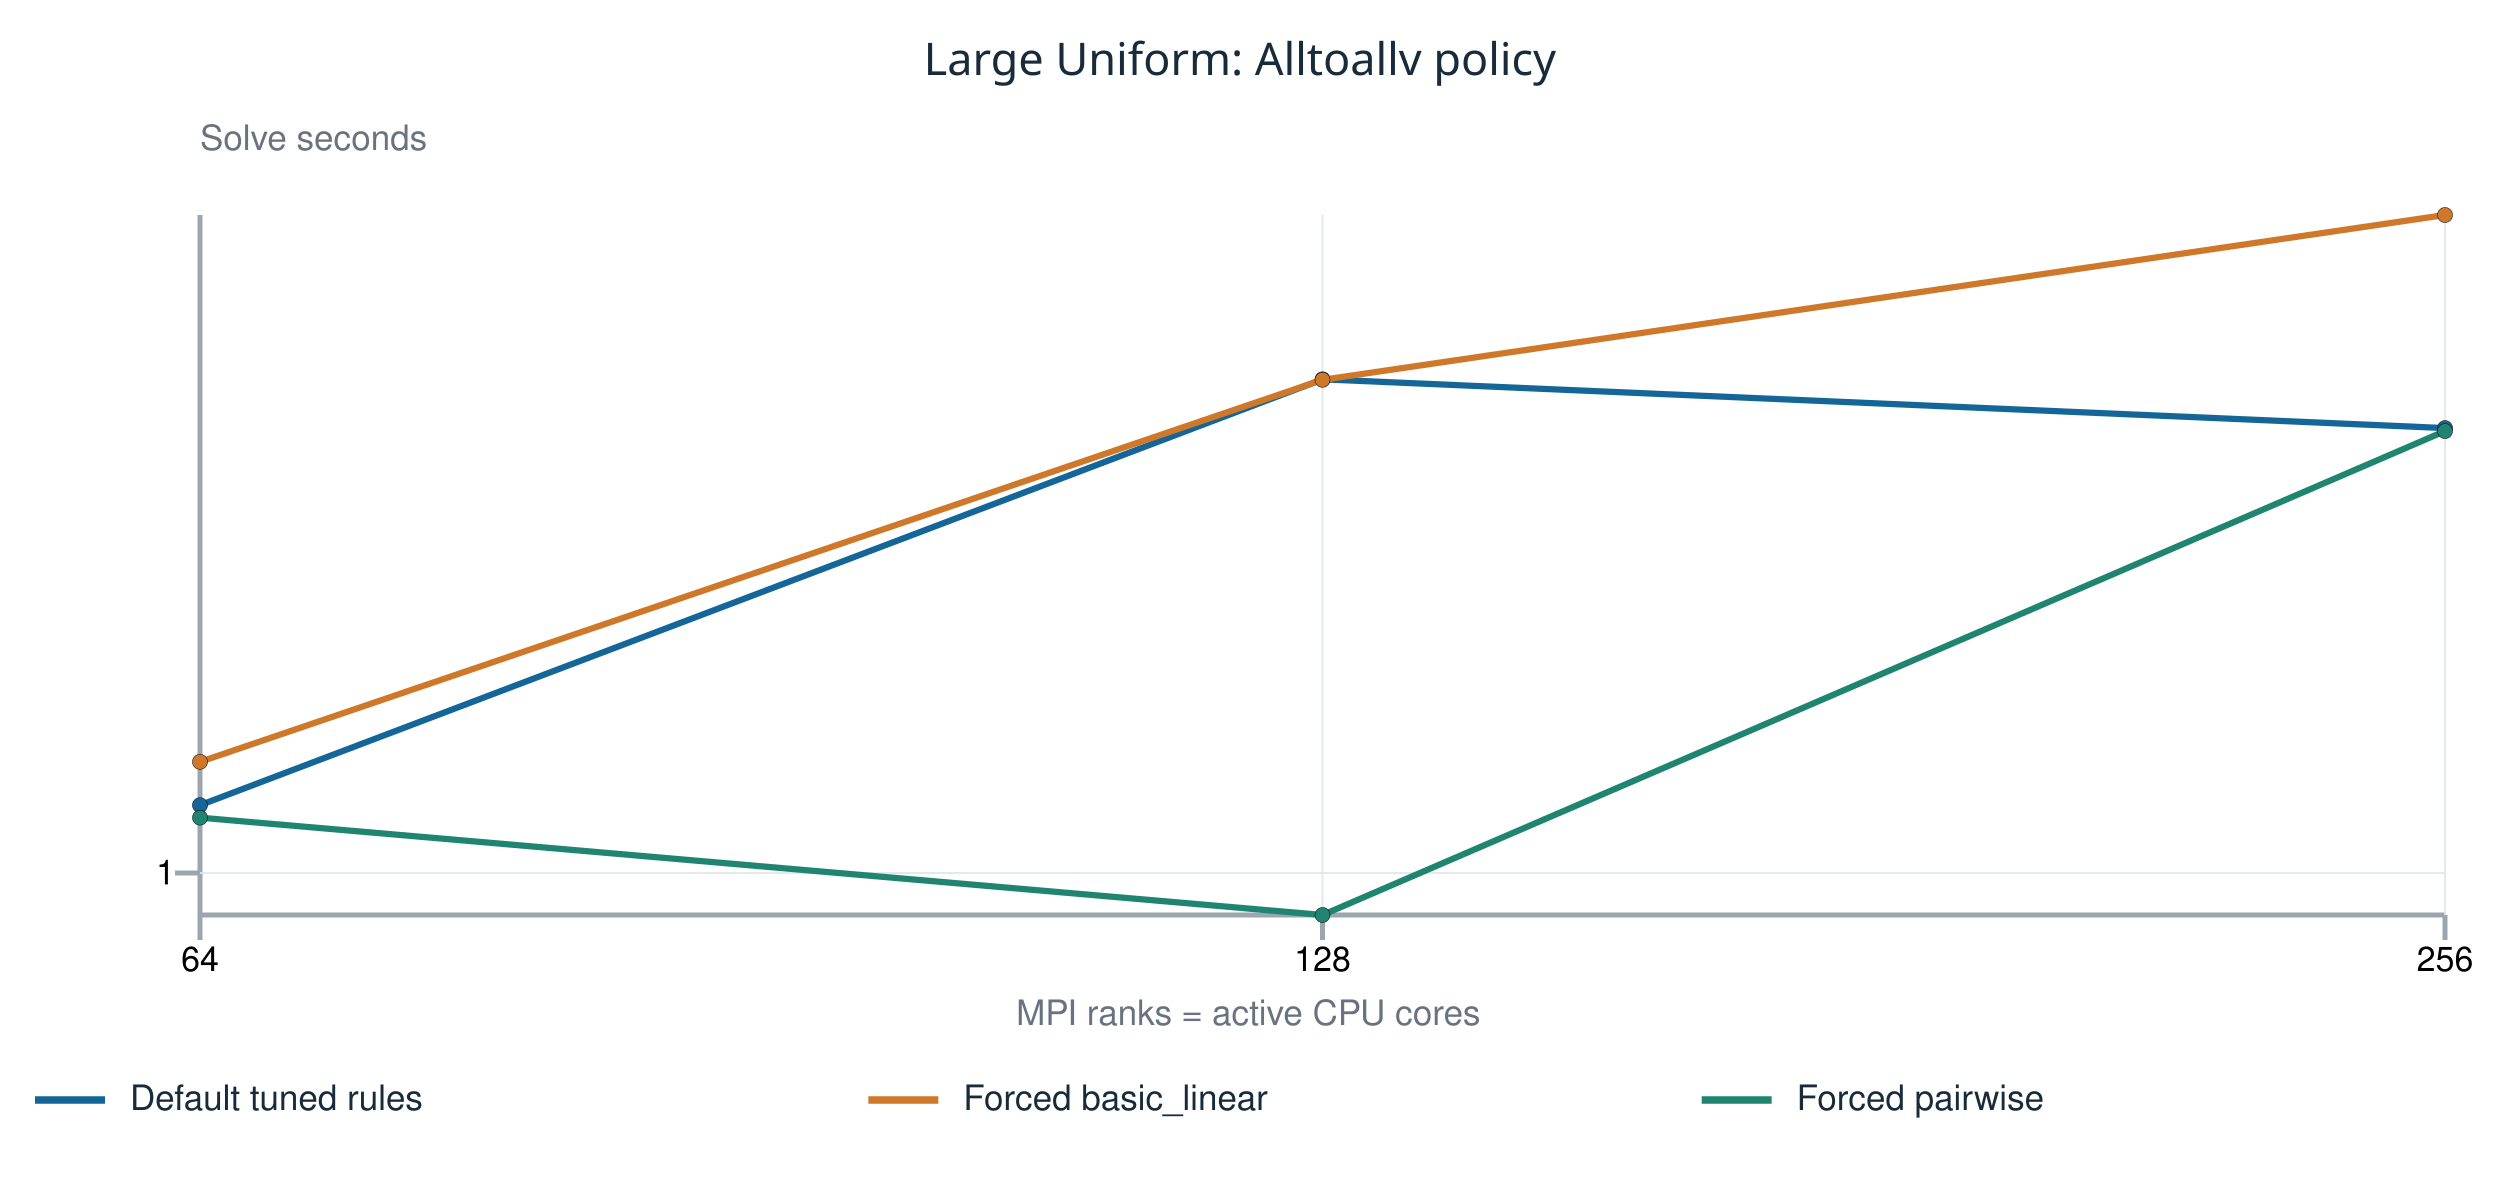
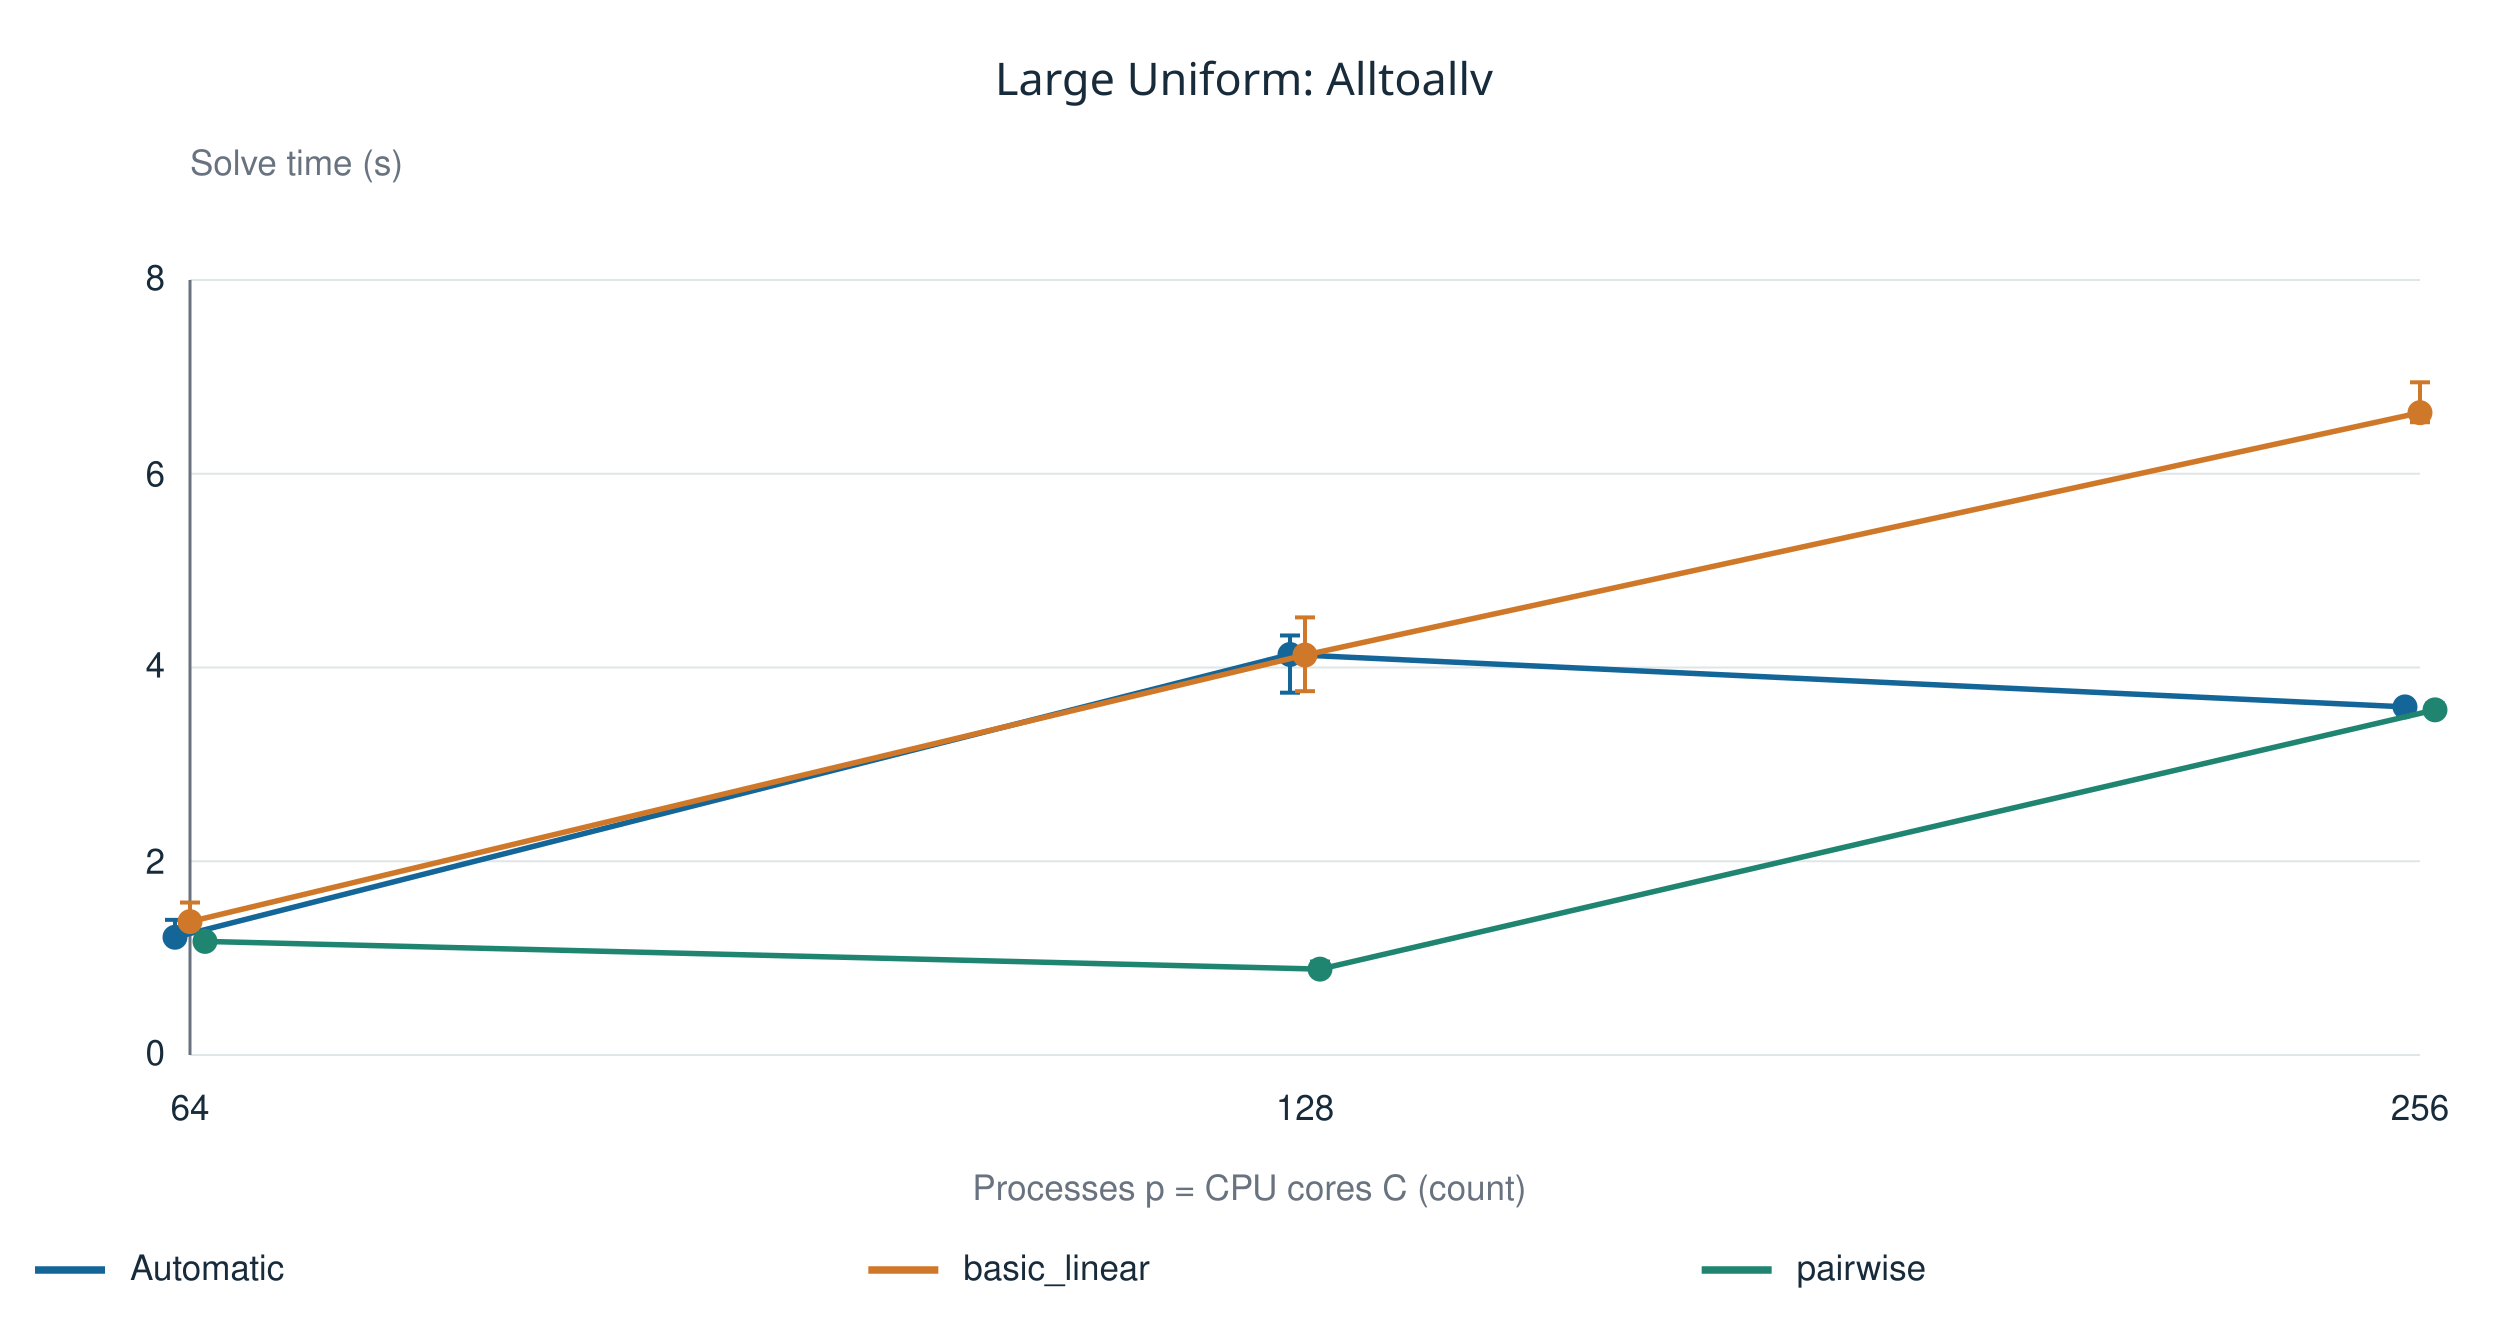
- <svg xmlns="http://www.w3.org/2000/svg" width="500" height="240" preserveAspectRatio="xMinYMin meet" viewBox="0 0 500 240" version="1.0" fill-rule="evenodd">
+ <svg xmlns="http://www.w3.org/2000/svg" width="500" height="265" preserveAspectRatio="xMinYMin meet" viewBox="0 0 500 265" version="1.0" fill-rule="evenodd">
  <clipPath id="clip">
-     <rect x="0" y="0" width="500" height="240" />
+     <rect x="0" y="0" width="500" height="265" />
  </clipPath>
-   <g id="group" transform="scale(1,-1) translate(0,-240)" style="clip-path: url(#clip)">
+   <g id="group" transform="scale(1,-1) translate(0,-265)" style="clip-path: url(#clip)">
    <g transform="">
-       <g transform="">
-         <g transform="">
-           <g transform="">
-             <path d="M 40,57 L 489,57 Z" style="stroke: rgb(61%,65%,69%); stroke-linecap: butt; stroke-width: 1;" />
-           </g>
-           <g transform="">
-             <path d="M 40,57 L 40,52 Z" style="stroke: rgb(61%,65%,69%); stroke-linecap: butt; stroke-width: 1;" />
-             <path d="M 264.5,57 L 264.5,52 Z" style="stroke: rgb(61%,65%,69%); stroke-linecap: butt; stroke-width: 1;" />
-             <path d="M 489,57 L 489,52 Z" style="stroke: rgb(61%,65%,69%); stroke-linecap: butt; stroke-width: 1;" />
-           </g>
-           <g transform="">
-             <g transform=" matrix(1,0,0,1,40,52)">
-               <text x="-3.781" y="-6.8" style="font-family: Helvetica; font-size: 6.8px;fill: rgb(0%,0%,0%); stroke:none;" transform="translate(0,-13) scale(1,-1)">64</text>
-             </g>
-             <g transform=" matrix(1,0,0,1,264.5,52)">
-               <text x="-5.671" y="-6.8" style="font-family: Helvetica; font-size: 6.8px;fill: rgb(0%,0%,0%); stroke:none;" transform="translate(0,-13) scale(1,-1)">128</text>
-             </g>
-             <g transform=" matrix(1,0,0,1,489,52)">
-               <text x="-5.671" y="-6.8" style="font-family: Helvetica; font-size: 6.8px;fill: rgb(0%,0%,0%); stroke:none;" transform="translate(0,-13) scale(1,-1)">256</text>
-             </g>
-           </g>
-         </g>
-         <g transform="">
-           <g transform="">
-             <path d="M 40,57 L 40,197 Z" style="stroke: rgb(61%,65%,69%); stroke-linecap: butt; stroke-width: 1;" />
-           </g>
-           <g transform="">
-             <path d="M 40,65.399 L 35,65.399 Z" style="stroke: rgb(61%,65%,69%); stroke-linecap: butt; stroke-width: 1;" />
-           </g>
-           <g transform="">
-             <g transform=" matrix(1,0,0,1,35,65.39857)">
-               <text x="-3.781" y="-2.72" style="font-family: Helvetica; font-size: 6.8px;fill: rgb(0%,0%,0%); stroke:none;" transform="translate(0,-5) scale(1,-1)">1</text>
-             </g>
-           </g>
-         </g>
-         <path d="M 264.5,57 L 264.5,197 Z" style="stroke: rgb(88%,90%,91%); stroke-linecap: butt; stroke-width: 0.35;" />
-         <path d="M 489,57 L 489,197 Z" style="stroke: rgb(88%,90%,91%); stroke-linecap: butt; stroke-width: 0.35;" />
-         <path d="M 40,65.399 L 489,65.399 Z" style="stroke: rgb(88%,90%,91%); stroke-linecap: butt; stroke-width: 0.35;" />
-         <g transform="">
-           <polyline points="40 78.965, 264.5 164.137, 489 154.383" style="stroke: rgb(8%,40%,60%); stroke-linecap: round; stroke-width: 1.25; fill: None; fill-rule: evenodd;" />
-           <circle cx="40.0" cy="78.965" r="1.5" style="stroke: rgb(0%,0%,0%); stroke-linecap: butt; stroke-width: 0.1; fill: rgb(8%,40%,60%); fill-rule: evenodd;" />
-           <circle cx="264.5" cy="164.137" r="1.5" style="stroke: rgb(0%,0%,0%); stroke-linecap: butt; stroke-width: 0.1; fill: rgb(8%,40%,60%); fill-rule: evenodd;" />
-           <circle cx="489.0" cy="154.383" r="1.5" style="stroke: rgb(0%,0%,0%); stroke-linecap: butt; stroke-width: 0.1; fill: rgb(8%,40%,60%); fill-rule: evenodd;" />
-           <polyline points="40 87.629, 264.5 164.042, 489 197" style="stroke: rgb(81%,47%,16%); stroke-linecap: round; stroke-width: 1.25; fill: None; fill-rule: evenodd;" />
-           <circle cx="40.0" cy="87.629" r="1.5" style="stroke: rgb(0%,0%,0%); stroke-linecap: butt; stroke-width: 0.1; fill: rgb(81%,47%,16%); fill-rule: evenodd;" />
-           <circle cx="264.5" cy="164.042" r="1.5" style="stroke: rgb(0%,0%,0%); stroke-linecap: butt; stroke-width: 0.1; fill: rgb(81%,47%,16%); fill-rule: evenodd;" />
-           <circle cx="489.0" cy="197.0" r="1.5" style="stroke: rgb(0%,0%,0%); stroke-linecap: butt; stroke-width: 0.1; fill: rgb(81%,47%,16%); fill-rule: evenodd;" />
-           <polyline points="40 76.468, 264.5 57, 489 153.787" style="stroke: rgb(12%,52%,44%); stroke-linecap: round; stroke-width: 1.25; fill: None; fill-rule: evenodd;" />
-           <circle cx="40.0" cy="76.468" r="1.5" style="stroke: rgb(0%,0%,0%); stroke-linecap: butt; stroke-width: 0.1; fill: rgb(12%,52%,44%); fill-rule: evenodd;" />
-           <circle cx="264.5" cy="57.0" r="1.5" style="stroke: rgb(0%,0%,0%); stroke-linecap: butt; stroke-width: 0.1; fill: rgb(12%,52%,44%); fill-rule: evenodd;" />
-           <circle cx="489.0" cy="153.788" r="1.5" style="stroke: rgb(0%,0%,0%); stroke-linecap: butt; stroke-width: 0.1; fill: rgb(12%,52%,44%); fill-rule: evenodd;" />
-         </g>
-       </g>
-       <text x="184.737" y="225" style="font-family: Helvetica-Bold; font-size: 9px;fill: rgb(9%,17%,23%); stroke:none;" transform="translate(0,450) scale(1,-1)">Large Uniform: Alltoallv policy</text>
-       <text x="40.0" y="210" style="font-family: Helvetica; font-size: 7px;fill: rgb(41%,45%,50%); stroke:none;" transform="translate(0,420) scale(1,-1)">Solve seconds</text>
-       <text x="203.222" y="35" style="font-family: Helvetica; font-size: 7px;fill: rgb(41%,45%,50%); stroke:none;" transform="translate(0,70) scale(1,-1)">MPI ranks = active CPU cores</text>
-       <path d="M 7,20 L 21,20 Z" style="stroke: rgb(8%,40%,60%); stroke-linecap: butt; stroke-width: 1.5;" />
-       <text x="26.0" y="18" style="font-family: Helvetica; font-size: 7px;fill: rgb(9%,17%,23%); stroke:none;" transform="translate(0,36) scale(1,-1)">Default tuned rules</text>
-       <path d="M 173.667,20 L 187.667,20 Z" style="stroke: rgb(81%,47%,16%); stroke-linecap: butt; stroke-width: 1.5;" />
-       <text x="192.667" y="18" style="font-family: Helvetica; font-size: 7px;fill: rgb(9%,17%,23%); stroke:none;" transform="translate(0,36) scale(1,-1)">Forced basic_linear</text>
-       <path d="M 340.333,20 L 354.333,20 Z" style="stroke: rgb(12%,52%,44%); stroke-linecap: butt; stroke-width: 1.5;" />
-       <text x="359.333" y="18" style="font-family: Helvetica; font-size: 7px;fill: rgb(9%,17%,23%); stroke:none;" transform="translate(0,36) scale(1,-1)">Forced pairwise</text>
+       <path d="M 38,54 L 484,54 Z" style="stroke: rgb(88%,90%,91%); stroke-linecap: butt; stroke-width: 0.4;" />
+       <text x="29.108" y="52.0" style="font-family: Helvetica; font-size: 7px;fill: rgb(9%,17%,23%); stroke:none;" transform="translate(0,104) scale(1,-1)">0</text>
+       <path d="M 38,92.75 L 484,92.75 Z" style="stroke: rgb(88%,90%,91%); stroke-linecap: butt; stroke-width: 0.4;" />
+       <text x="29.108" y="90.75" style="font-family: Helvetica; font-size: 7px;fill: rgb(9%,17%,23%); stroke:none;" transform="translate(0,181) scale(1,-1)">2</text>
+       <path d="M 38,131.5 L 484,131.5 Z" style="stroke: rgb(88%,90%,91%); stroke-linecap: butt; stroke-width: 0.4;" />
+       <text x="29.108" y="129.5" style="font-family: Helvetica; font-size: 7px;fill: rgb(9%,17%,23%); stroke:none;" transform="translate(0,259) scale(1,-1)">4</text>
+       <path d="M 38,170.25 L 484,170.25 Z" style="stroke: rgb(88%,90%,91%); stroke-linecap: butt; stroke-width: 0.4;" />
+       <text x="29.108" y="168.25" style="font-family: Helvetica; font-size: 7px;fill: rgb(9%,17%,23%); stroke:none;" transform="translate(0,336) scale(1,-1)">6</text>
+       <path d="M 38,209 L 484,209 Z" style="stroke: rgb(88%,90%,91%); stroke-linecap: butt; stroke-width: 0.4;" />
+       <text x="29.108" y="207.0" style="font-family: Helvetica; font-size: 7px;fill: rgb(9%,17%,23%); stroke:none;" transform="translate(0,414) scale(1,-1)">8</text>
+       <path d="M 38,54 L 38,209 Z" style="stroke: rgb(41%,45%,50%); stroke-linecap: butt; stroke-width: 0.6;" />
+       <text x="34.108" y="41" style="font-family: Helvetica; font-size: 7px;fill: rgb(9%,17%,23%); stroke:none;" transform="translate(0,82) scale(1,-1)">64</text>
+       <text x="255.162" y="41" style="font-family: Helvetica; font-size: 7px;fill: rgb(9%,17%,23%); stroke:none;" transform="translate(0,82) scale(1,-1)">128</text>
+       <text x="478.162" y="41" style="font-family: Helvetica; font-size: 7px;fill: rgb(9%,17%,23%); stroke:none;" transform="translate(0,82) scale(1,-1)">256</text>
+       <path d="M 35,77.29 L 35,81.029 Z" style="stroke: rgb(8%,40%,60%); stroke-linecap: butt; stroke-width: 0.8;" />
+       <path d="M 33,77.29 L 37,77.29 Z" style="stroke: rgb(8%,40%,60%); stroke-linecap: butt; stroke-width: 0.8;" />
+       <path d="M 33,81.029 L 37,81.029 Z" style="stroke: rgb(8%,40%,60%); stroke-linecap: butt; stroke-width: 0.8;" />
+       <circle cx="35.0" cy="77.547" r="2" style="stroke: rgb(8%,40%,60%); stroke-linecap: butt; stroke-width: 1; fill: rgb(8%,40%,60%); fill-rule: evenodd;" />
+       <path d="M 35,77.547 L 258,134.101 Z" style="stroke: rgb(8%,40%,60%); stroke-linecap: butt; stroke-width: 1.1;" />
+       <path d="M 258,126.461 L 258,137.907 Z" style="stroke: rgb(8%,40%,60%); stroke-linecap: butt; stroke-width: 0.8;" />
+       <path d="M 256,126.461 L 260,126.461 Z" style="stroke: rgb(8%,40%,60%); stroke-linecap: butt; stroke-width: 0.8;" />
+       <path d="M 256,137.907 L 260,137.907 Z" style="stroke: rgb(8%,40%,60%); stroke-linecap: butt; stroke-width: 0.8;" />
+       <circle cx="258.0" cy="134.101" r="2" style="stroke: rgb(8%,40%,60%); stroke-linecap: butt; stroke-width: 1; fill: rgb(8%,40%,60%); fill-rule: evenodd;" />
+       <path d="M 258,134.101 L 481,123.621 Z" style="stroke: rgb(8%,40%,60%); stroke-linecap: butt; stroke-width: 1.1;" />
+       <path d="M 481,123.295 L 481,124.499 Z" style="stroke: rgb(8%,40%,60%); stroke-linecap: butt; stroke-width: 0.8;" />
+       <path d="M 479,123.295 L 483,123.295 Z" style="stroke: rgb(8%,40%,60%); stroke-linecap: butt; stroke-width: 0.8;" />
+       <path d="M 479,124.499 L 483,124.499 Z" style="stroke: rgb(8%,40%,60%); stroke-linecap: butt; stroke-width: 0.8;" />
+       <circle cx="481.0" cy="123.621" r="2" style="stroke: rgb(8%,40%,60%); stroke-linecap: butt; stroke-width: 1; fill: rgb(8%,40%,60%); fill-rule: evenodd;" />
+       <path d="M 38,79.654 L 38,84.493 Z" style="stroke: rgb(81%,47%,16%); stroke-linecap: butt; stroke-width: 0.8;" />
+       <path d="M 36,79.654 L 40,79.654 Z" style="stroke: rgb(81%,47%,16%); stroke-linecap: butt; stroke-width: 0.8;" />
+       <path d="M 36,84.493 L 40,84.493 Z" style="stroke: rgb(81%,47%,16%); stroke-linecap: butt; stroke-width: 0.8;" />
+       <circle cx="38.0" cy="80.67" r="2" style="stroke: rgb(81%,47%,16%); stroke-linecap: butt; stroke-width: 1; fill: rgb(81%,47%,16%); fill-rule: evenodd;" />
+       <path d="M 38,80.67 L 261,133.991 Z" style="stroke: rgb(81%,47%,16%); stroke-linecap: butt; stroke-width: 1.1;" />
+       <path d="M 261,126.762 L 261,141.518 Z" style="stroke: rgb(81%,47%,16%); stroke-linecap: butt; stroke-width: 0.8;" />
+       <path d="M 259,126.762 L 263,126.762 Z" style="stroke: rgb(81%,47%,16%); stroke-linecap: butt; stroke-width: 0.8;" />
+       <path d="M 259,141.518 L 263,141.518 Z" style="stroke: rgb(81%,47%,16%); stroke-linecap: butt; stroke-width: 0.8;" />
+       <circle cx="261.0" cy="133.991" r="2" style="stroke: rgb(81%,47%,16%); stroke-linecap: butt; stroke-width: 1; fill: rgb(81%,47%,16%); fill-rule: evenodd;" />
+       <path d="M 261,133.991 L 484,182.466 Z" style="stroke: rgb(81%,47%,16%); stroke-linecap: butt; stroke-width: 1.1;" />
+       <path d="M 484,180.556 L 484,188.54 Z" style="stroke: rgb(81%,47%,16%); stroke-linecap: butt; stroke-width: 0.8;" />
+       <path d="M 482,180.556 L 486,180.556 Z" style="stroke: rgb(81%,47%,16%); stroke-linecap: butt; stroke-width: 0.8;" />
+       <path d="M 482,188.54 L 486,188.54 Z" style="stroke: rgb(81%,47%,16%); stroke-linecap: butt; stroke-width: 0.8;" />
+       <circle cx="484.0" cy="182.466" r="2" style="stroke: rgb(81%,47%,16%); stroke-linecap: butt; stroke-width: 1; fill: rgb(81%,47%,16%); fill-rule: evenodd;" />
+       <path d="M 41,75.754 L 41,77.6 Z" style="stroke: rgb(12%,52%,44%); stroke-linecap: butt; stroke-width: 0.8;" />
+       <path d="M 39,75.754 L 43,75.754 Z" style="stroke: rgb(12%,52%,44%); stroke-linecap: butt; stroke-width: 0.8;" />
+       <path d="M 39,77.6 L 43,77.6 Z" style="stroke: rgb(12%,52%,44%); stroke-linecap: butt; stroke-width: 0.8;" />
+       <circle cx="41.0" cy="76.717" r="2" style="stroke: rgb(12%,52%,44%); stroke-linecap: butt; stroke-width: 1; fill: rgb(12%,52%,44%); fill-rule: evenodd;" />
+       <path d="M 41,76.717 L 264,71.172 Z" style="stroke: rgb(12%,52%,44%); stroke-linecap: butt; stroke-width: 1.1;" />
+       <path d="M 264,70.92 L 264,72.692 Z" style="stroke: rgb(12%,52%,44%); stroke-linecap: butt; stroke-width: 0.8;" />
+       <path d="M 262,70.92 L 266,70.92 Z" style="stroke: rgb(12%,52%,44%); stroke-linecap: butt; stroke-width: 0.8;" />
+       <path d="M 262,72.692 L 266,72.692 Z" style="stroke: rgb(12%,52%,44%); stroke-linecap: butt; stroke-width: 0.8;" />
+       <circle cx="264.0" cy="71.172" r="2" style="stroke: rgb(12%,52%,44%); stroke-linecap: butt; stroke-width: 1; fill: rgb(12%,52%,44%); fill-rule: evenodd;" />
+       <path d="M 264,71.172 L 487,123.028 Z" style="stroke: rgb(12%,52%,44%); stroke-linecap: butt; stroke-width: 1.1;" />
+       <path d="M 487,122.586 L 487,124.279 Z" style="stroke: rgb(12%,52%,44%); stroke-linecap: butt; stroke-width: 0.8;" />
+       <path d="M 485,122.586 L 489,122.586 Z" style="stroke: rgb(12%,52%,44%); stroke-linecap: butt; stroke-width: 0.8;" />
+       <path d="M 485,124.279 L 489,124.279 Z" style="stroke: rgb(12%,52%,44%); stroke-linecap: butt; stroke-width: 0.8;" />
+       <circle cx="487.0" cy="123.028" r="2" style="stroke: rgb(12%,52%,44%); stroke-linecap: butt; stroke-width: 1; fill: rgb(12%,52%,44%); fill-rule: evenodd;" />
+       <text x="198.993" y="246" style="font-family: Helvetica-Bold; font-size: 9px;fill: rgb(9%,17%,23%); stroke:none;" transform="translate(0,492) scale(1,-1)">Large Uniform: Alltoallv</text>
+       <text x="38.0" y="230" style="font-family: Helvetica; font-size: 7px;fill: rgb(41%,45%,50%); stroke:none;" transform="translate(0,460) scale(1,-1)">Solve time (s)</text>
+       <text x="194.469" y="25" style="font-family: Helvetica; font-size: 7px;fill: rgb(41%,45%,50%); stroke:none;" transform="translate(0,50) scale(1,-1)">Processes p = CPU cores C (count)</text>
+       <path d="M 7,11 L 21,11 Z" style="stroke: rgb(8%,40%,60%); stroke-linecap: butt; stroke-width: 1.5;" />
+       <text x="26.0" y="9" style="font-family: Helvetica; font-size: 7px;fill: rgb(9%,17%,23%); stroke:none;" transform="translate(0,18) scale(1,-1)">Automatic</text>
+       <path d="M 173.667,11 L 187.667,11 Z" style="stroke: rgb(81%,47%,16%); stroke-linecap: butt; stroke-width: 1.5;" />
+       <text x="192.667" y="9" style="font-family: Helvetica; font-size: 7px;fill: rgb(9%,17%,23%); stroke:none;" transform="translate(0,18) scale(1,-1)">basic_linear</text>
+       <path d="M 340.333,11 L 354.333,11 Z" style="stroke: rgb(12%,52%,44%); stroke-linecap: butt; stroke-width: 1.5;" />
+       <text x="359.333" y="9" style="font-family: Helvetica; font-size: 7px;fill: rgb(9%,17%,23%); stroke:none;" transform="translate(0,18) scale(1,-1)">pairwise</text>
    </g>
  </g>
</svg>
